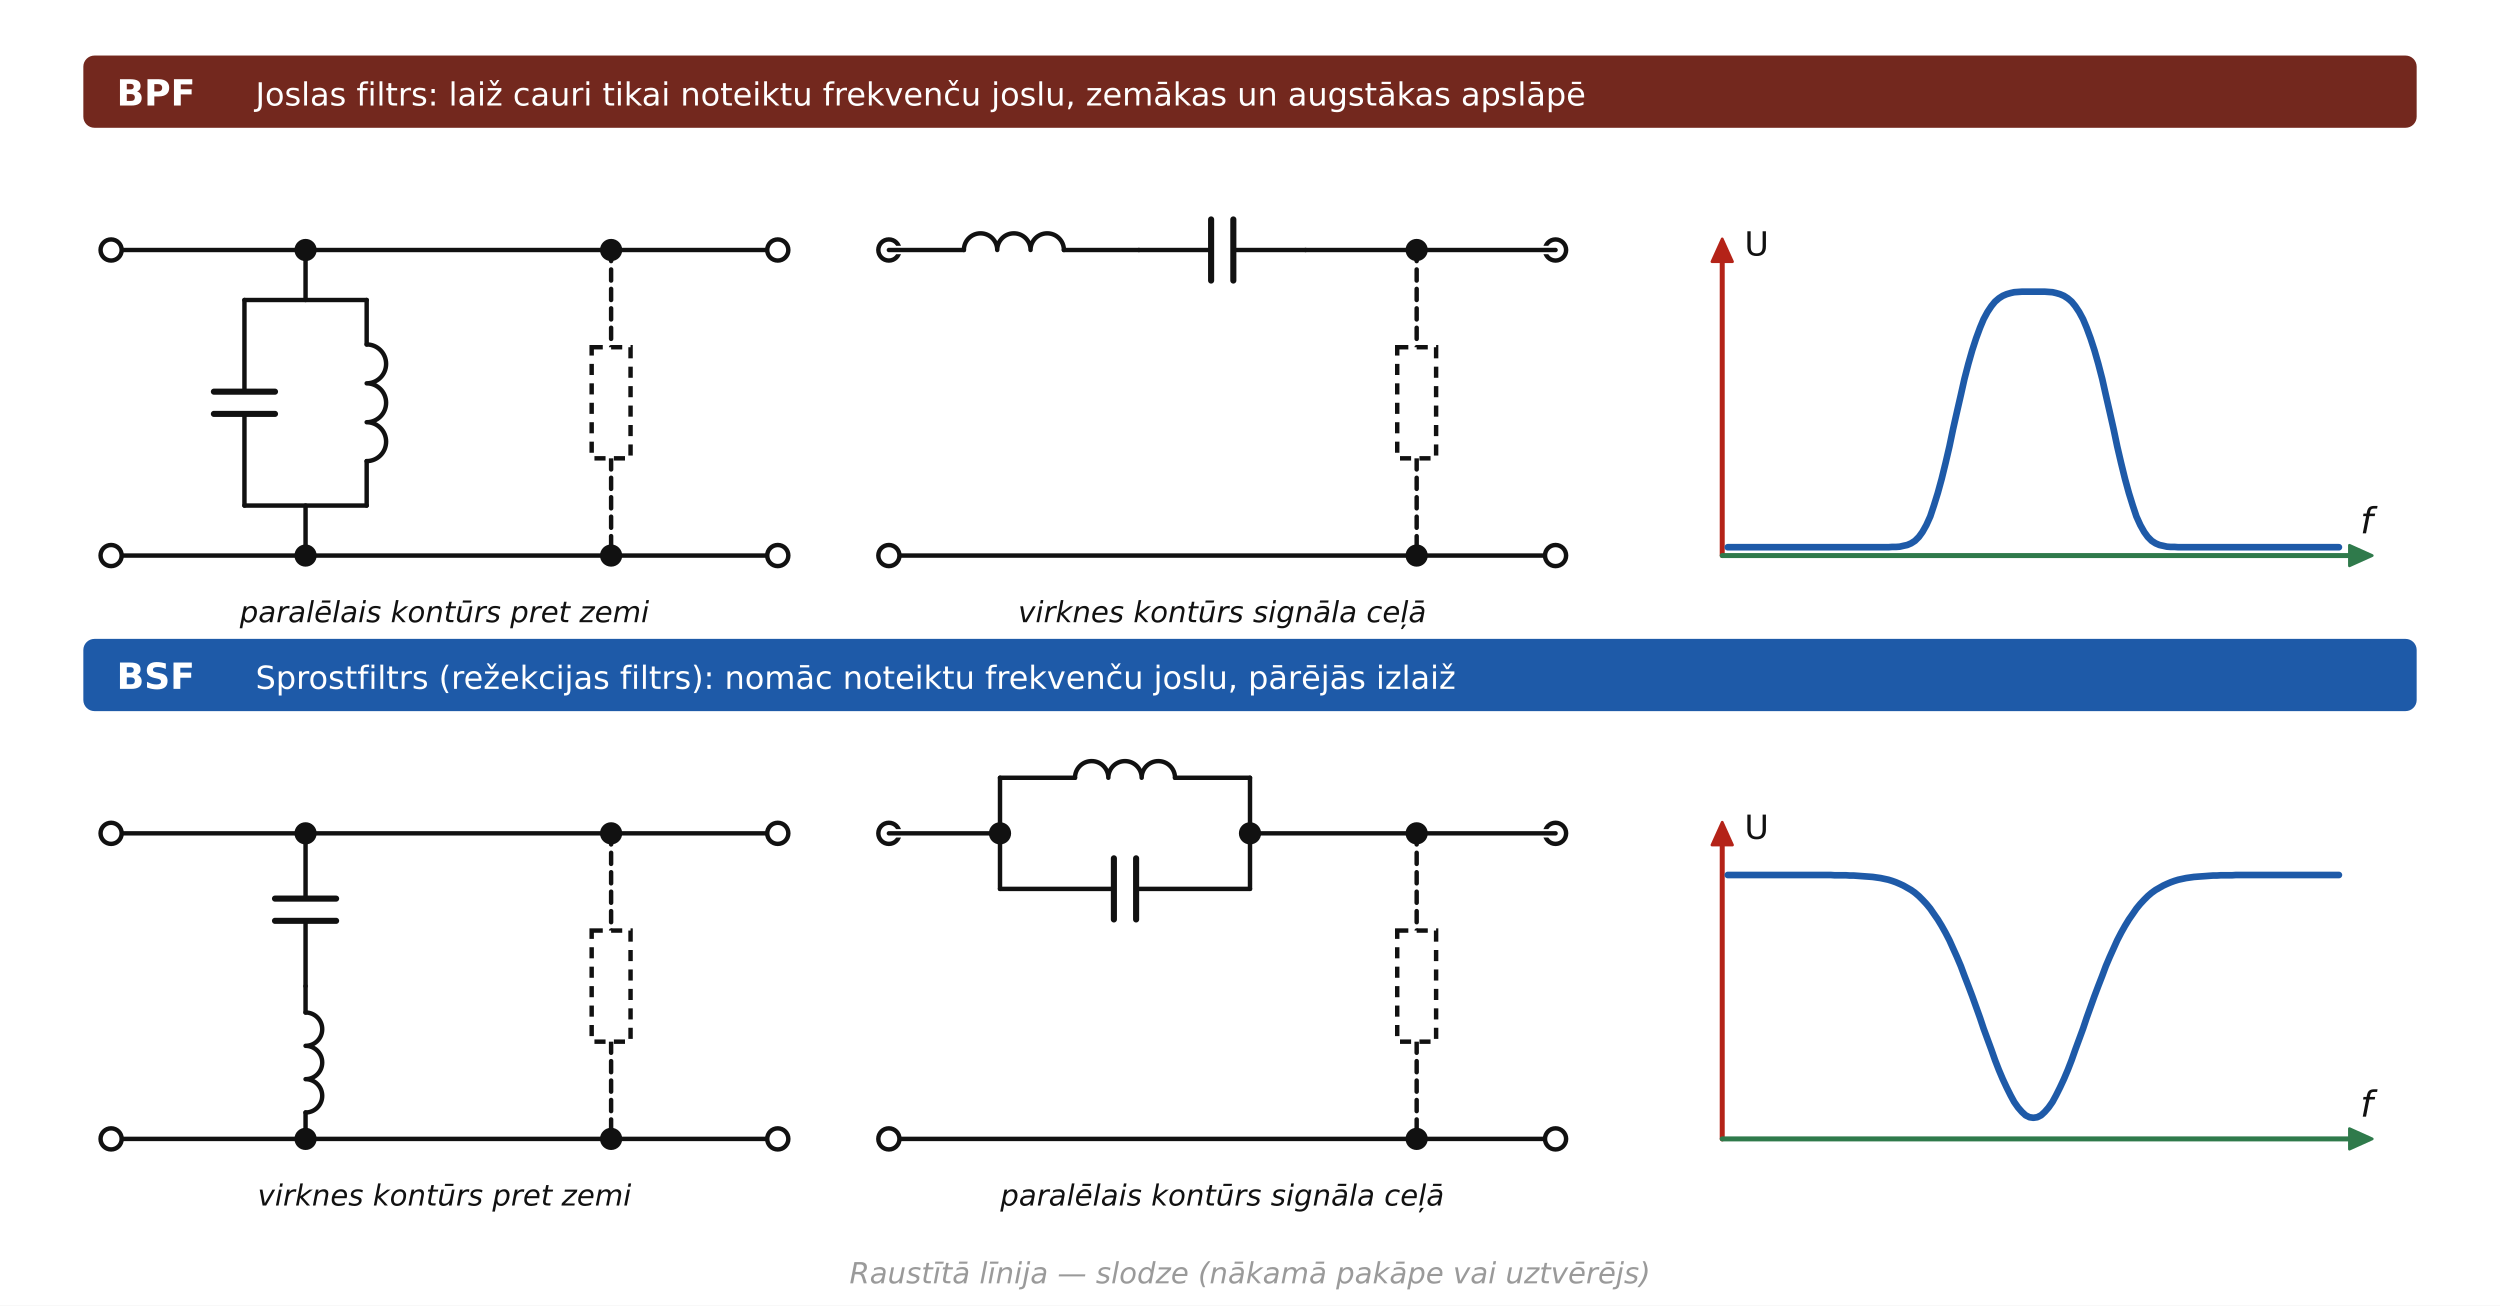
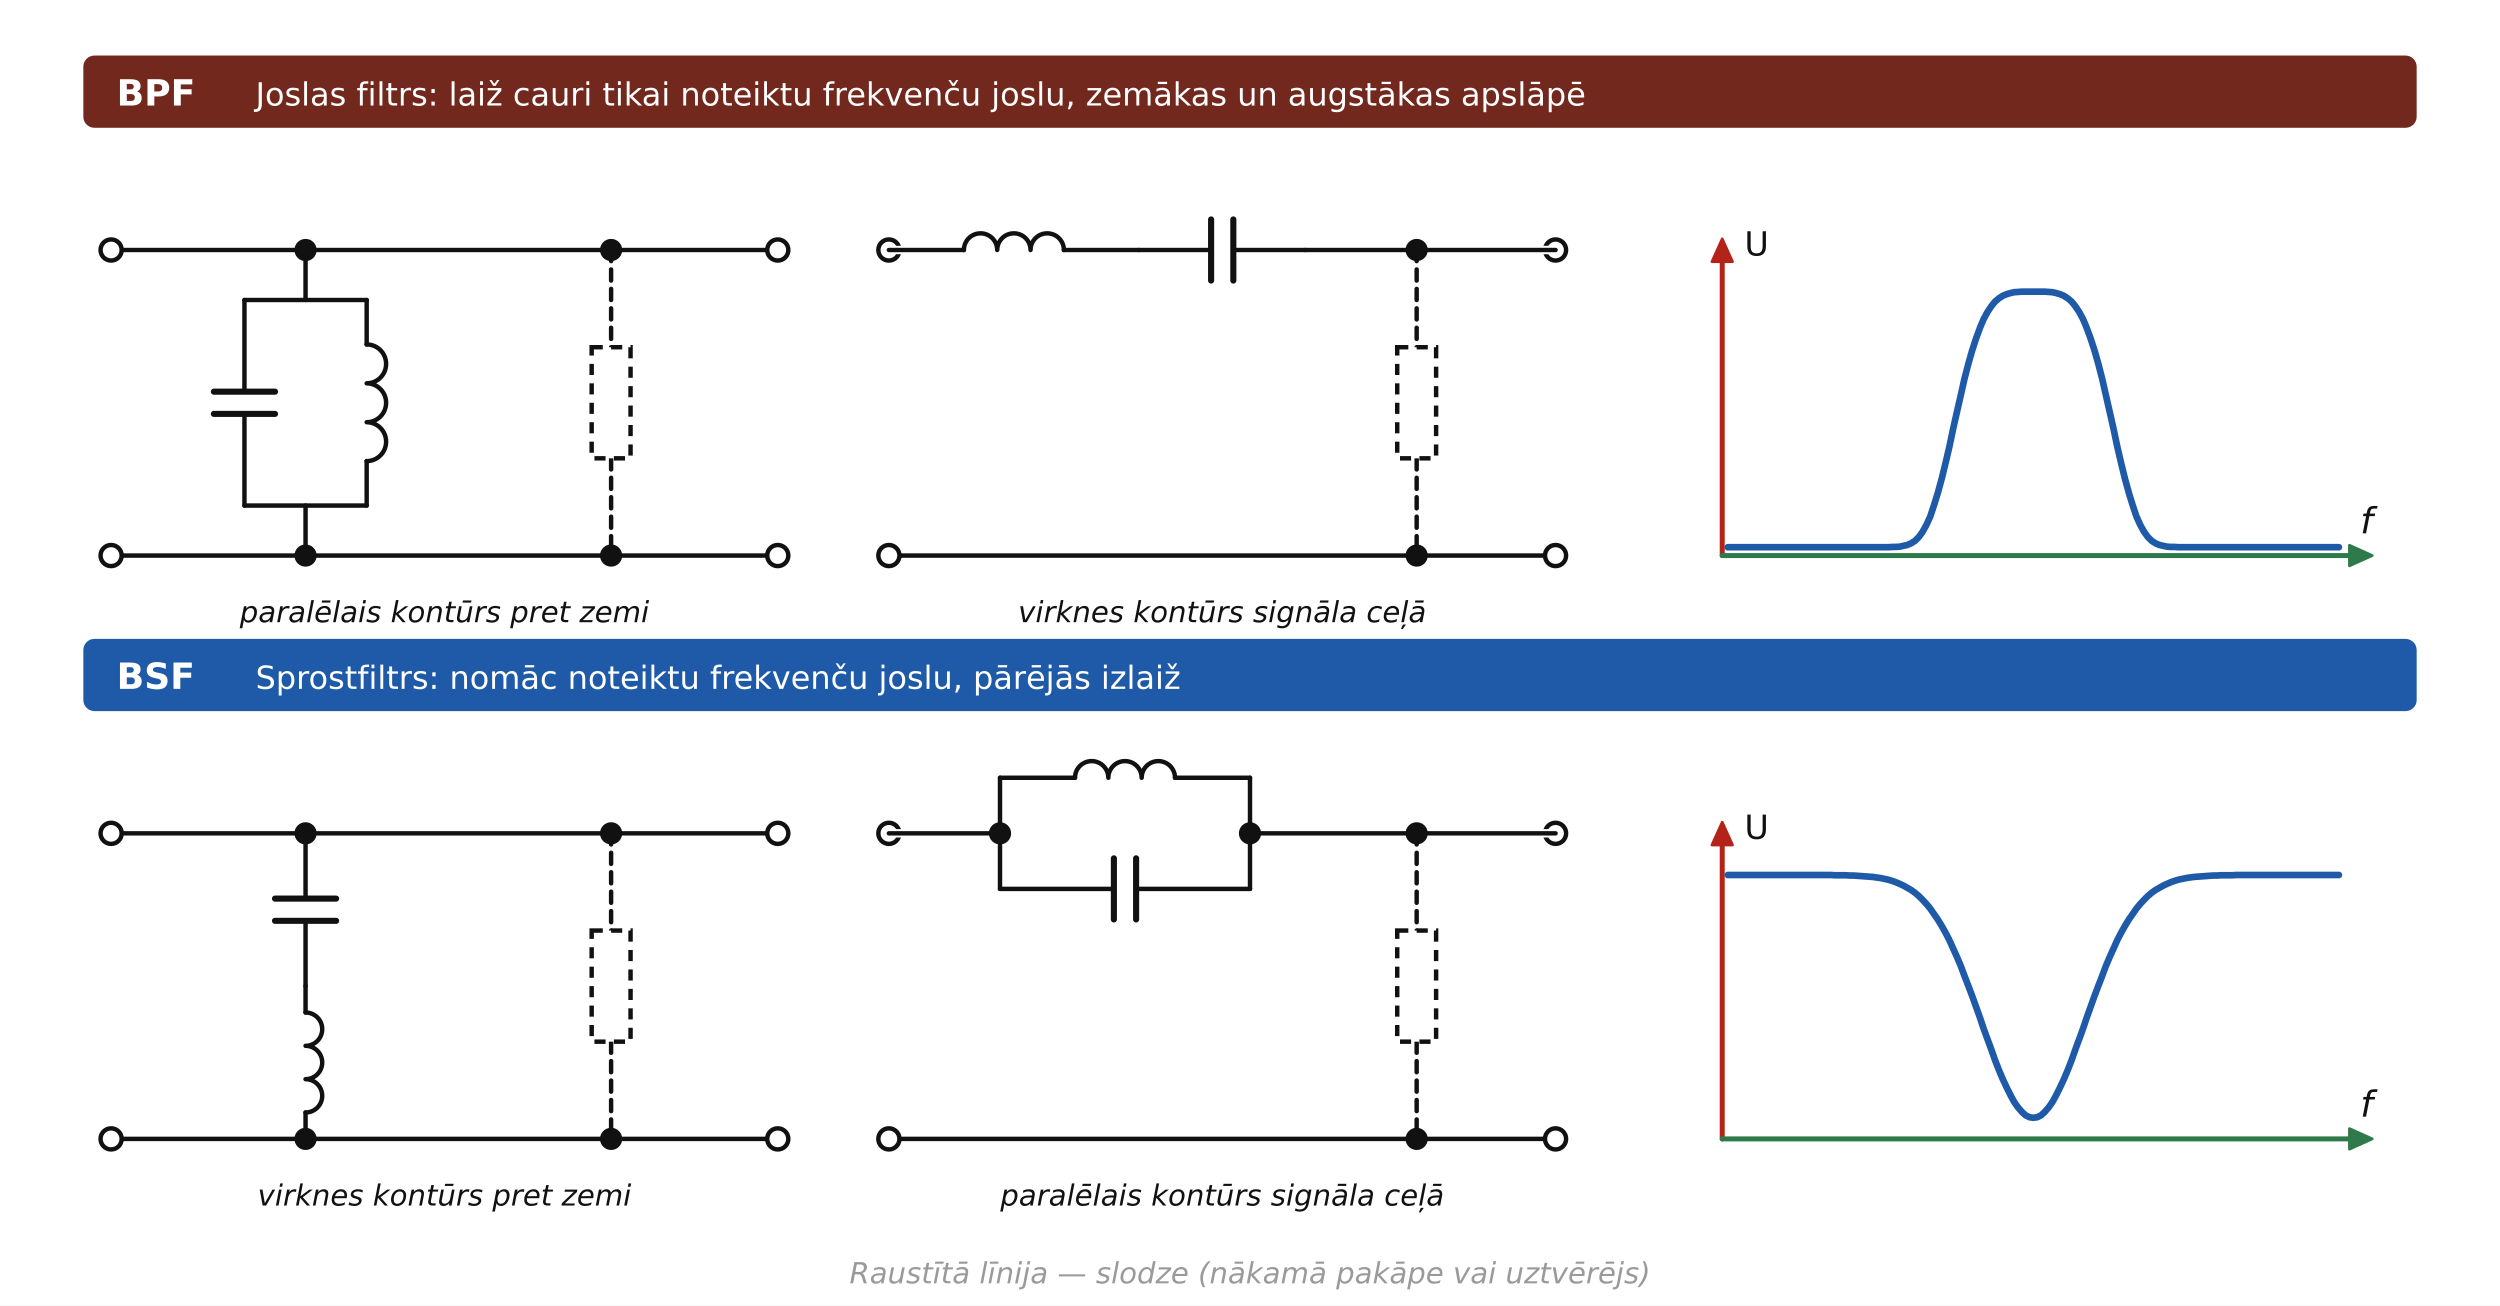
<svg xmlns="http://www.w3.org/2000/svg" viewBox="0 0 900 470" width="900" height="470" font-family="DejaVu Sans, Arial, Helvetica, sans-serif">
  <rect x="0" y="0" width="900" height="470" fill="white" />
  <rect x="30.0" y="20.0" width="840.0" height="26.0" rx="4" fill="#73281e" stroke="#73281e" stroke-width="0" />
  <text x="42.0" y="38.0" text-anchor="start" font-size="13" fill="white" font-weight="bold">BPF</text>
  <text x="92.0" y="38.0" text-anchor="start" font-size="11.5" fill="white">Joslas filtrs: laiž cauri tikai noteiktu frekvenču joslu, zemākas un augstākas apslāpē</text>
  <line x1="40.0" y1="90.0" x2="280.0" y2="90.0" stroke="#111111" stroke-width="1.6" stroke-linecap="round" />
  <line x1="40.0" y1="200.0" x2="280.0" y2="200.0" stroke="#111111" stroke-width="1.6" stroke-linecap="round" />
  <circle cx="40.0" cy="90.0" r="3.8" fill="white" stroke="#111111" stroke-width="1.6" />
  <circle cx="40.0" cy="200.0" r="3.8" fill="white" stroke="#111111" stroke-width="1.6" />
  <circle cx="280.0" cy="90.0" r="3.8" fill="white" stroke="#111111" stroke-width="1.6" />
  <circle cx="280.0" cy="200.0" r="3.8" fill="white" stroke="#111111" stroke-width="1.6" />
  <circle cx="110.0" cy="90.0" r="3.2" fill="#111111" stroke="#111111" stroke-width="1.6" />
  <circle cx="110.0" cy="200.0" r="3.2" fill="#111111" stroke="#111111" stroke-width="1.6" />
  <line x1="110.0" y1="90.0" x2="110.0" y2="108.0" stroke="#111111" stroke-width="1.6" stroke-linecap="round" />
  <line x1="110.0" y1="182.0" x2="110.0" y2="200.0" stroke="#111111" stroke-width="1.6" stroke-linecap="round" />
  <line x1="88.0" y1="108.0" x2="132.0" y2="108.0" stroke="#111111" stroke-width="1.6" stroke-linecap="round" />
  <line x1="88.0" y1="182.0" x2="132.0" y2="182.0" stroke="#111111" stroke-width="1.6" stroke-linecap="round" />
  <line x1="88.0" y1="108.0" x2="88.0" y2="141.0" stroke="#111111" stroke-width="1.6" stroke-linecap="round" />
  <line x1="88.0" y1="149.0" x2="88.0" y2="182.0" stroke="#111111" stroke-width="1.6" stroke-linecap="round" />
  <line x1="77.0" y1="141.0" x2="99.0" y2="141.0" stroke="#111111" stroke-width="2.2" stroke-linecap="round" />
  <line x1="77.0" y1="149.0" x2="99.0" y2="149.0" stroke="#111111" stroke-width="2.2" stroke-linecap="round" />
  <path d="M 132.0 124.0 a 7 7 0 0 1 0 14 a 7 7 0 0 1 0 14 a 7 7 0 0 1 0 14 " fill="none" stroke="#111111" stroke-width="1.6" stroke-linecap="round" stroke-linejoin="round" />
  <line x1="132.0" y1="108.0" x2="132.0" y2="124.0" stroke="#111111" stroke-width="1.6" stroke-linecap="round" />
  <line x1="132.0" y1="166.0" x2="132.0" y2="182.0" stroke="#111111" stroke-width="1.6" stroke-linecap="round" />
  <circle cx="220.0" cy="90.0" r="3.2" fill="#111111" stroke="#111111" stroke-width="1.6" />
  <circle cx="220.0" cy="200.0" r="3.2" fill="#111111" stroke="#111111" stroke-width="1.6" />
  <line x1="220.0" y1="90.0" x2="220.0" y2="125.0" stroke="#111111" stroke-width="1.6" stroke-dasharray="4 3" stroke-linecap="round" />
  <line x1="220.0" y1="165.0" x2="220.0" y2="200.0" stroke="#111111" stroke-width="1.6" stroke-dasharray="4 3" stroke-linecap="round" />
  <rect x="213.0" y="125.0" width="14.0" height="40.0" rx="0" fill="white" stroke="#111111" stroke-width="1.6" stroke-dasharray="4 3" />
  <text x="160.0" y="224.0" text-anchor="middle" font-size="10.5" fill="#111111" font-style="italic">paralēlais kontūrs pret zemi</text>
  <line x1="320.0" y1="90.0" x2="560.0" y2="90.0" stroke="#111111" stroke-width="1.6" stroke-linecap="round" />
  <line x1="320.0" y1="200.0" x2="560.0" y2="200.0" stroke="#111111" stroke-width="1.6" stroke-linecap="round" />
  <circle cx="320.0" cy="90.0" r="3.8" fill="white" stroke="#111111" stroke-width="1.6" />
  <circle cx="320.0" cy="200.0" r="3.8" fill="white" stroke="#111111" stroke-width="1.6" />
  <circle cx="560.0" cy="90.0" r="3.8" fill="white" stroke="#111111" stroke-width="1.6" />
  <circle cx="560.0" cy="200.0" r="3.8" fill="white" stroke="#111111" stroke-width="1.6" />
  <line x1="320.0" y1="90.0" x2="560.0" y2="90.0" stroke="white" stroke-width="3" stroke-linecap="round" />
  <path d="M 347.0 90.0 a 6 6 0 0 1 12 0 a 6 6 0 0 1 12 0 a 6 6 0 0 1 12 0 " fill="none" stroke="#111111" stroke-width="1.6" stroke-linecap="round" stroke-linejoin="round" />
  <line x1="320.0" y1="90.0" x2="347.0" y2="90.0" stroke="#111111" stroke-width="1.6" stroke-linecap="round" />
  <line x1="383.0" y1="90.0" x2="410.0" y2="90.0" stroke="#111111" stroke-width="1.6" stroke-linecap="round" />
  <line x1="410.0" y1="90.0" x2="436.0" y2="90.0" stroke="#111111" stroke-width="1.6" stroke-linecap="round" />
  <line x1="444.0" y1="90.0" x2="470.0" y2="90.0" stroke="#111111" stroke-width="1.6" stroke-linecap="round" />
  <line x1="436.0" y1="79.0" x2="436.0" y2="101.0" stroke="#111111" stroke-width="2.2" stroke-linecap="round" />
  <line x1="444.0" y1="79.0" x2="444.0" y2="101.0" stroke="#111111" stroke-width="2.2" stroke-linecap="round" />
  <line x1="470.0" y1="90.0" x2="560.0" y2="90.0" stroke="#111111" stroke-width="1.6" stroke-linecap="round" />
  <circle cx="510.0" cy="90.0" r="3.2" fill="#111111" stroke="#111111" stroke-width="1.6" />
  <circle cx="510.0" cy="200.0" r="3.2" fill="#111111" stroke="#111111" stroke-width="1.6" />
  <line x1="510.0" y1="90.0" x2="510.0" y2="125.0" stroke="#111111" stroke-width="1.6" stroke-dasharray="4 3" stroke-linecap="round" />
  <line x1="510.0" y1="165.0" x2="510.0" y2="200.0" stroke="#111111" stroke-width="1.6" stroke-dasharray="4 3" stroke-linecap="round" />
  <rect x="503.0" y="125.0" width="14.0" height="40.0" rx="0" fill="white" stroke="#111111" stroke-width="1.6" stroke-dasharray="4 3" />
  <text x="440.0" y="224.0" text-anchor="middle" font-size="10.5" fill="#111111" font-style="italic">virknes kontūrs signāla ceļā</text>
  <line x1="620.0" y1="200.0" x2="620.0" y2="91.4" stroke="#b42318" stroke-width="1.8" stroke-linecap="round" />
  <polygon points="620.0,86.0 623.7,94.2 616.3,94.2" fill="#b42318" stroke="#b42318" stroke-width="1" stroke-linejoin="round" stroke-linecap="round" />
  <line x1="620.0" y1="200.0" x2="848.6" y2="200.0" stroke="#2f7a4b" stroke-width="1.8" stroke-linecap="round" />
  <polygon points="854.0,200.0 845.8,203.7 845.8,196.3" fill="#2f7a4b" stroke="#2f7a4b" stroke-width="1" stroke-linejoin="round" stroke-linecap="round" />
  <text x="628.0" y="92.0" text-anchor="start" font-size="12" fill="#111111">U</text>
  <text x="852.0" y="192.0" text-anchor="middle" font-size="13" fill="#111111" font-style="italic">f</text>
  <polyline points="622.0,197.0 623.4,197.0 624.8,197.0 626.1,197.0 627.5,197.0 628.9,197.0 630.2,197.0 631.6,197.0 633.0,197.0 634.4,197.0 635.8,197.0 637.1,197.0 638.5,197.0 639.9,197.0 641.2,197.0 642.6,197.0 644.0,197.0 645.4,197.0 646.8,197.0 648.1,197.0 649.5,197.0 650.9,197.0 652.2,197.0 653.6,197.0 655.0,197.0 656.4,197.0 657.8,197.0 659.1,197.0 660.5,197.0 661.9,197.0 663.2,197.0 664.6,197.0 666.0,197.0 667.4,197.0 668.8,197.0 670.1,197.0 671.5,197.0 672.9,197.0 674.2,197.0 675.6,197.0 677.0,197.0 678.4,197.0 679.8,197.0 681.1,196.9 682.5,196.9 683.9,196.8 685.2,196.5 686.6,196.2 688.0,195.6 689.4,194.7 690.8,193.3 692.1,191.5 693.5,189.0 694.9,185.9 696.2,182.0 697.6,177.5 699.0,172.4 700.4,166.7 701.8,160.7 703.1,154.5 704.5,148.3 705.9,142.2 707.2,136.4 708.6,131.0 710.0,126.1 711.4,121.8 712.8,118.0 714.1,114.9 715.5,112.3 716.9,110.2 718.2,108.6 719.6,107.4 721.0,106.5 722.4,105.9 723.8,105.5 725.1,105.2 726.5,105.1 727.9,105.0 729.2,105.0 730.6,105.0 732.0,105.0 733.4,105.0 734.8,105.0 736.1,105.0 737.5,105.1 738.9,105.2 740.2,105.5 741.6,105.9 743.0,106.5 744.4,107.4 745.8,108.6 747.1,110.2 748.5,112.3 749.9,114.9 751.2,118.0 752.6,121.8 754.0,126.1 755.4,131.0 756.8,136.4 758.1,142.2 759.5,148.3 760.9,154.5 762.2,160.7 763.6,166.7 765.0,172.4 766.4,177.5 767.8,182.0 769.1,185.9 770.5,189.0 771.9,191.5 773.2,193.3 774.6,194.7 776.0,195.6 777.4,196.2 778.8,196.5 780.1,196.8 781.5,196.9 782.9,196.9 784.2,197.0 785.6,197.0 787.0,197.0 788.4,197.0 789.8,197.0 791.1,197.0 792.5,197.0 793.9,197.0 795.2,197.0 796.6,197.0 798.0,197.0 799.4,197.0 800.8,197.0 802.1,197.0 803.5,197.0 804.9,197.0 806.2,197.0 807.6,197.0 809.0,197.0 810.4,197.0 811.8,197.0 813.1,197.0 814.5,197.0 815.9,197.0 817.2,197.0 818.6,197.0 820.0,197.0 821.4,197.0 822.8,197.0 824.1,197.0 825.5,197.0 826.9,197.0 828.2,197.0 829.6,197.0 831.0,197.0 832.4,197.0 833.8,197.0 835.1,197.0 836.5,197.0 837.9,197.0 839.2,197.0 840.6,197.0 842.0,197.0" fill="none" stroke="#1e5aa8" stroke-width="2.4" stroke-linejoin="round" stroke-linecap="round" />
  <rect x="30.0" y="230.0" width="840.0" height="26.0" rx="4" fill="#1e5aa8" stroke="#1e5aa8" stroke-width="0" />
  <text x="42.0" y="248.0" text-anchor="start" font-size="13" fill="white" font-weight="bold">BSF</text>
-   <text x="92.0" y="248.0" text-anchor="start" font-size="11.5" fill="white">Sprostfiltrs (režekcijas filtrs): nomāc noteiktu frekvenču joslu, pārējās izlaiž</text>
+   <text x="92.0" y="248.0" text-anchor="start" font-size="11.5" fill="white">Sprostfiltrs: nomāc noteiktu frekvenču joslu, pārējās izlaiž</text>
  <line x1="40.0" y1="300.0" x2="280.0" y2="300.0" stroke="#111111" stroke-width="1.6" stroke-linecap="round" />
  <line x1="40.0" y1="410.0" x2="280.0" y2="410.0" stroke="#111111" stroke-width="1.6" stroke-linecap="round" />
  <circle cx="40.0" cy="300.0" r="3.8" fill="white" stroke="#111111" stroke-width="1.6" />
  <circle cx="40.0" cy="410.0" r="3.8" fill="white" stroke="#111111" stroke-width="1.6" />
  <circle cx="280.0" cy="300.0" r="3.8" fill="white" stroke="#111111" stroke-width="1.6" />
  <circle cx="280.0" cy="410.0" r="3.8" fill="white" stroke="#111111" stroke-width="1.6" />
  <circle cx="110.0" cy="300.0" r="3.2" fill="#111111" stroke="#111111" stroke-width="1.6" />
  <circle cx="110.0" cy="410.0" r="3.2" fill="#111111" stroke="#111111" stroke-width="1.6" />
  <line x1="110.0" y1="300.0" x2="110.0" y2="323.5" stroke="#111111" stroke-width="1.6" stroke-linecap="round" />
  <line x1="110.0" y1="331.5" x2="110.0" y2="355.0" stroke="#111111" stroke-width="1.6" stroke-linecap="round" />
  <line x1="99.0" y1="323.5" x2="121.0" y2="323.5" stroke="#111111" stroke-width="2.2" stroke-linecap="round" />
  <line x1="99.0" y1="331.5" x2="121.0" y2="331.5" stroke="#111111" stroke-width="2.2" stroke-linecap="round" />
  <path d="M 110.0 364.5 a 6 6 0 0 1 0 12 a 6 6 0 0 1 0 12 a 6 6 0 0 1 0 12 " fill="none" stroke="#111111" stroke-width="1.6" stroke-linecap="round" stroke-linejoin="round" />
  <line x1="110.0" y1="355.0" x2="110.0" y2="364.5" stroke="#111111" stroke-width="1.6" stroke-linecap="round" />
  <line x1="110.0" y1="400.5" x2="110.0" y2="410.0" stroke="#111111" stroke-width="1.6" stroke-linecap="round" />
  <circle cx="220.0" cy="300.0" r="3.2" fill="#111111" stroke="#111111" stroke-width="1.6" />
  <circle cx="220.0" cy="410.0" r="3.2" fill="#111111" stroke="#111111" stroke-width="1.6" />
  <line x1="220.0" y1="300.0" x2="220.0" y2="335.0" stroke="#111111" stroke-width="1.6" stroke-dasharray="4 3" stroke-linecap="round" />
  <line x1="220.0" y1="375.0" x2="220.0" y2="410.0" stroke="#111111" stroke-width="1.6" stroke-dasharray="4 3" stroke-linecap="round" />
  <rect x="213.0" y="335.0" width="14.0" height="40.0" rx="0" fill="white" stroke="#111111" stroke-width="1.6" stroke-dasharray="4 3" />
  <text x="160.0" y="434.0" text-anchor="middle" font-size="10.5" fill="#111111" font-style="italic">virknes kontūrs pret zemi</text>
  <line x1="320.0" y1="300.0" x2="560.0" y2="300.0" stroke="#111111" stroke-width="1.6" stroke-linecap="round" />
  <line x1="320.0" y1="410.0" x2="560.0" y2="410.0" stroke="#111111" stroke-width="1.6" stroke-linecap="round" />
  <circle cx="320.0" cy="300.0" r="3.8" fill="white" stroke="#111111" stroke-width="1.6" />
  <circle cx="320.0" cy="410.0" r="3.8" fill="white" stroke="#111111" stroke-width="1.6" />
  <circle cx="560.0" cy="300.0" r="3.8" fill="white" stroke="#111111" stroke-width="1.6" />
  <circle cx="560.0" cy="410.0" r="3.8" fill="white" stroke="#111111" stroke-width="1.6" />
  <line x1="320.0" y1="300.0" x2="560.0" y2="300.0" stroke="white" stroke-width="3" stroke-linecap="round" />
  <line x1="320.0" y1="300.0" x2="360.0" y2="300.0" stroke="#111111" stroke-width="1.6" stroke-linecap="round" />
  <circle cx="360.0" cy="300.0" r="3.2" fill="#111111" stroke="#111111" stroke-width="1.6" />
  <line x1="360.0" y1="280.0" x2="360.0" y2="320.0" stroke="#111111" stroke-width="1.6" stroke-linecap="round" />
  <line x1="450.0" y1="280.0" x2="450.0" y2="320.0" stroke="#111111" stroke-width="1.6" stroke-linecap="round" />
  <path d="M 387.0 280.0 a 6 6 0 0 1 12 0 a 6 6 0 0 1 12 0 a 6 6 0 0 1 12 0 " fill="none" stroke="#111111" stroke-width="1.6" stroke-linecap="round" stroke-linejoin="round" />
  <line x1="360.0" y1="280.0" x2="387.0" y2="280.0" stroke="#111111" stroke-width="1.6" stroke-linecap="round" />
  <line x1="423.0" y1="280.0" x2="450.0" y2="280.0" stroke="#111111" stroke-width="1.6" stroke-linecap="round" />
  <line x1="360.0" y1="320.0" x2="401.0" y2="320.0" stroke="#111111" stroke-width="1.6" stroke-linecap="round" />
  <line x1="409.0" y1="320.0" x2="450.0" y2="320.0" stroke="#111111" stroke-width="1.6" stroke-linecap="round" />
  <line x1="401.0" y1="309.0" x2="401.0" y2="331.0" stroke="#111111" stroke-width="2.2" stroke-linecap="round" />
  <line x1="409.0" y1="309.0" x2="409.0" y2="331.0" stroke="#111111" stroke-width="2.2" stroke-linecap="round" />
  <circle cx="450.0" cy="300.0" r="3.2" fill="#111111" stroke="#111111" stroke-width="1.6" />
  <line x1="450.0" y1="300.0" x2="560.0" y2="300.0" stroke="#111111" stroke-width="1.6" stroke-linecap="round" />
  <circle cx="510.0" cy="300.0" r="3.2" fill="#111111" stroke="#111111" stroke-width="1.6" />
  <circle cx="510.0" cy="410.0" r="3.2" fill="#111111" stroke="#111111" stroke-width="1.6" />
  <line x1="510.0" y1="300.0" x2="510.0" y2="335.0" stroke="#111111" stroke-width="1.6" stroke-dasharray="4 3" stroke-linecap="round" />
  <line x1="510.0" y1="375.0" x2="510.0" y2="410.0" stroke="#111111" stroke-width="1.6" stroke-dasharray="4 3" stroke-linecap="round" />
  <rect x="503.0" y="335.0" width="14.0" height="40.0" rx="0" fill="white" stroke="#111111" stroke-width="1.6" stroke-dasharray="4 3" />
  <text x="440.0" y="434.0" text-anchor="middle" font-size="10.5" fill="#111111" font-style="italic">paralēlais kontūrs signāla ceļā</text>
  <line x1="620.0" y1="410.0" x2="620.0" y2="301.4" stroke="#b42318" stroke-width="1.8" stroke-linecap="round" />
  <polygon points="620.0,296.0 623.7,304.2 616.3,304.2" fill="#b42318" stroke="#b42318" stroke-width="1" stroke-linejoin="round" stroke-linecap="round" />
  <line x1="620.0" y1="410.0" x2="848.6" y2="410.0" stroke="#2f7a4b" stroke-width="1.8" stroke-linecap="round" />
  <polygon points="854.0,410.0 845.8,413.7 845.8,406.3" fill="#2f7a4b" stroke="#2f7a4b" stroke-width="1" stroke-linejoin="round" stroke-linecap="round" />
  <text x="628.0" y="302.0" text-anchor="start" font-size="12" fill="#111111">U</text>
  <text x="852.0" y="402.0" text-anchor="middle" font-size="13" fill="#111111" font-style="italic">f</text>
  <polyline points="622.0,315.0 623.4,315.0 624.8,315.0 626.1,315.0 627.5,315.0 628.9,315.0 630.2,315.0 631.6,315.0 633.0,315.0 634.4,315.0 635.8,315.0 637.1,315.0 638.5,315.0 639.9,315.0 641.2,315.0 642.6,315.0 644.0,315.0 645.4,315.0 646.8,315.0 648.1,315.0 649.5,315.0 650.9,315.0 652.2,315.0 653.6,315.0 655.0,315.0 656.4,315.0 657.8,315.0 659.1,315.0 660.5,315.1 661.9,315.1 663.2,315.1 664.6,315.1 666.0,315.2 667.4,315.2 668.8,315.3 670.1,315.4 671.5,315.5 672.9,315.6 674.2,315.7 675.6,315.9 677.0,316.1 678.4,316.4 679.8,316.7 681.1,317.1 682.5,317.6 683.9,318.2 685.2,318.8 686.6,319.6 688.0,320.4 689.4,321.4 690.8,322.6 692.1,323.9 693.5,325.4 694.9,327.1 696.2,329.0 697.6,331.0 699.0,333.3 700.4,335.8 701.8,338.5 703.1,341.4 704.5,344.5 705.9,347.8 707.2,351.3 708.6,354.9 710.0,358.6 711.4,362.5 712.8,366.4 714.1,370.3 715.5,374.1 716.9,377.9 718.2,381.6 719.6,385.2 721.0,388.5 722.4,391.5 723.8,394.3 725.1,396.7 726.5,398.7 727.9,400.3 729.2,401.5 730.6,402.2 732.0,402.4 733.4,402.2 734.8,401.5 736.1,400.3 737.5,398.7 738.9,396.7 740.2,394.3 741.6,391.5 743.0,388.5 744.4,385.2 745.8,381.6 747.1,377.9 748.5,374.1 749.9,370.3 751.2,366.4 752.6,362.5 754.0,358.6 755.4,354.9 756.8,351.3 758.1,347.8 759.5,344.5 760.9,341.4 762.2,338.5 763.6,335.8 765.0,333.3 766.4,331.0 767.8,329.0 769.1,327.1 770.5,325.4 771.9,323.9 773.2,322.6 774.6,321.4 776.0,320.4 777.4,319.6 778.8,318.8 780.1,318.2 781.5,317.6 782.9,317.1 784.2,316.7 785.6,316.4 787.0,316.1 788.4,315.9 789.8,315.7 791.1,315.6 792.5,315.5 793.9,315.4 795.2,315.3 796.6,315.2 798.0,315.2 799.4,315.1 800.8,315.1 802.1,315.1 803.5,315.1 804.9,315.0 806.2,315.0 807.6,315.0 809.0,315.0 810.4,315.0 811.8,315.0 813.1,315.0 814.5,315.0 815.9,315.0 817.2,315.0 818.6,315.0 820.0,315.0 821.4,315.0 822.8,315.0 824.1,315.0 825.5,315.0 826.9,315.0 828.2,315.0 829.6,315.0 831.0,315.0 832.4,315.0 833.8,315.0 835.1,315.0 836.5,315.0 837.9,315.0 839.2,315.0 840.6,315.0 842.0,315.0" fill="none" stroke="#1e5aa8" stroke-width="2.4" stroke-linejoin="round" stroke-linecap="round" />
  <text x="450.0" y="462.0" text-anchor="middle" font-size="10.5" fill="#9a9a9a" font-style="italic">Raustītā līnija — slodze (nākamā pakāpe vai uztvērējs)</text>
</svg>
